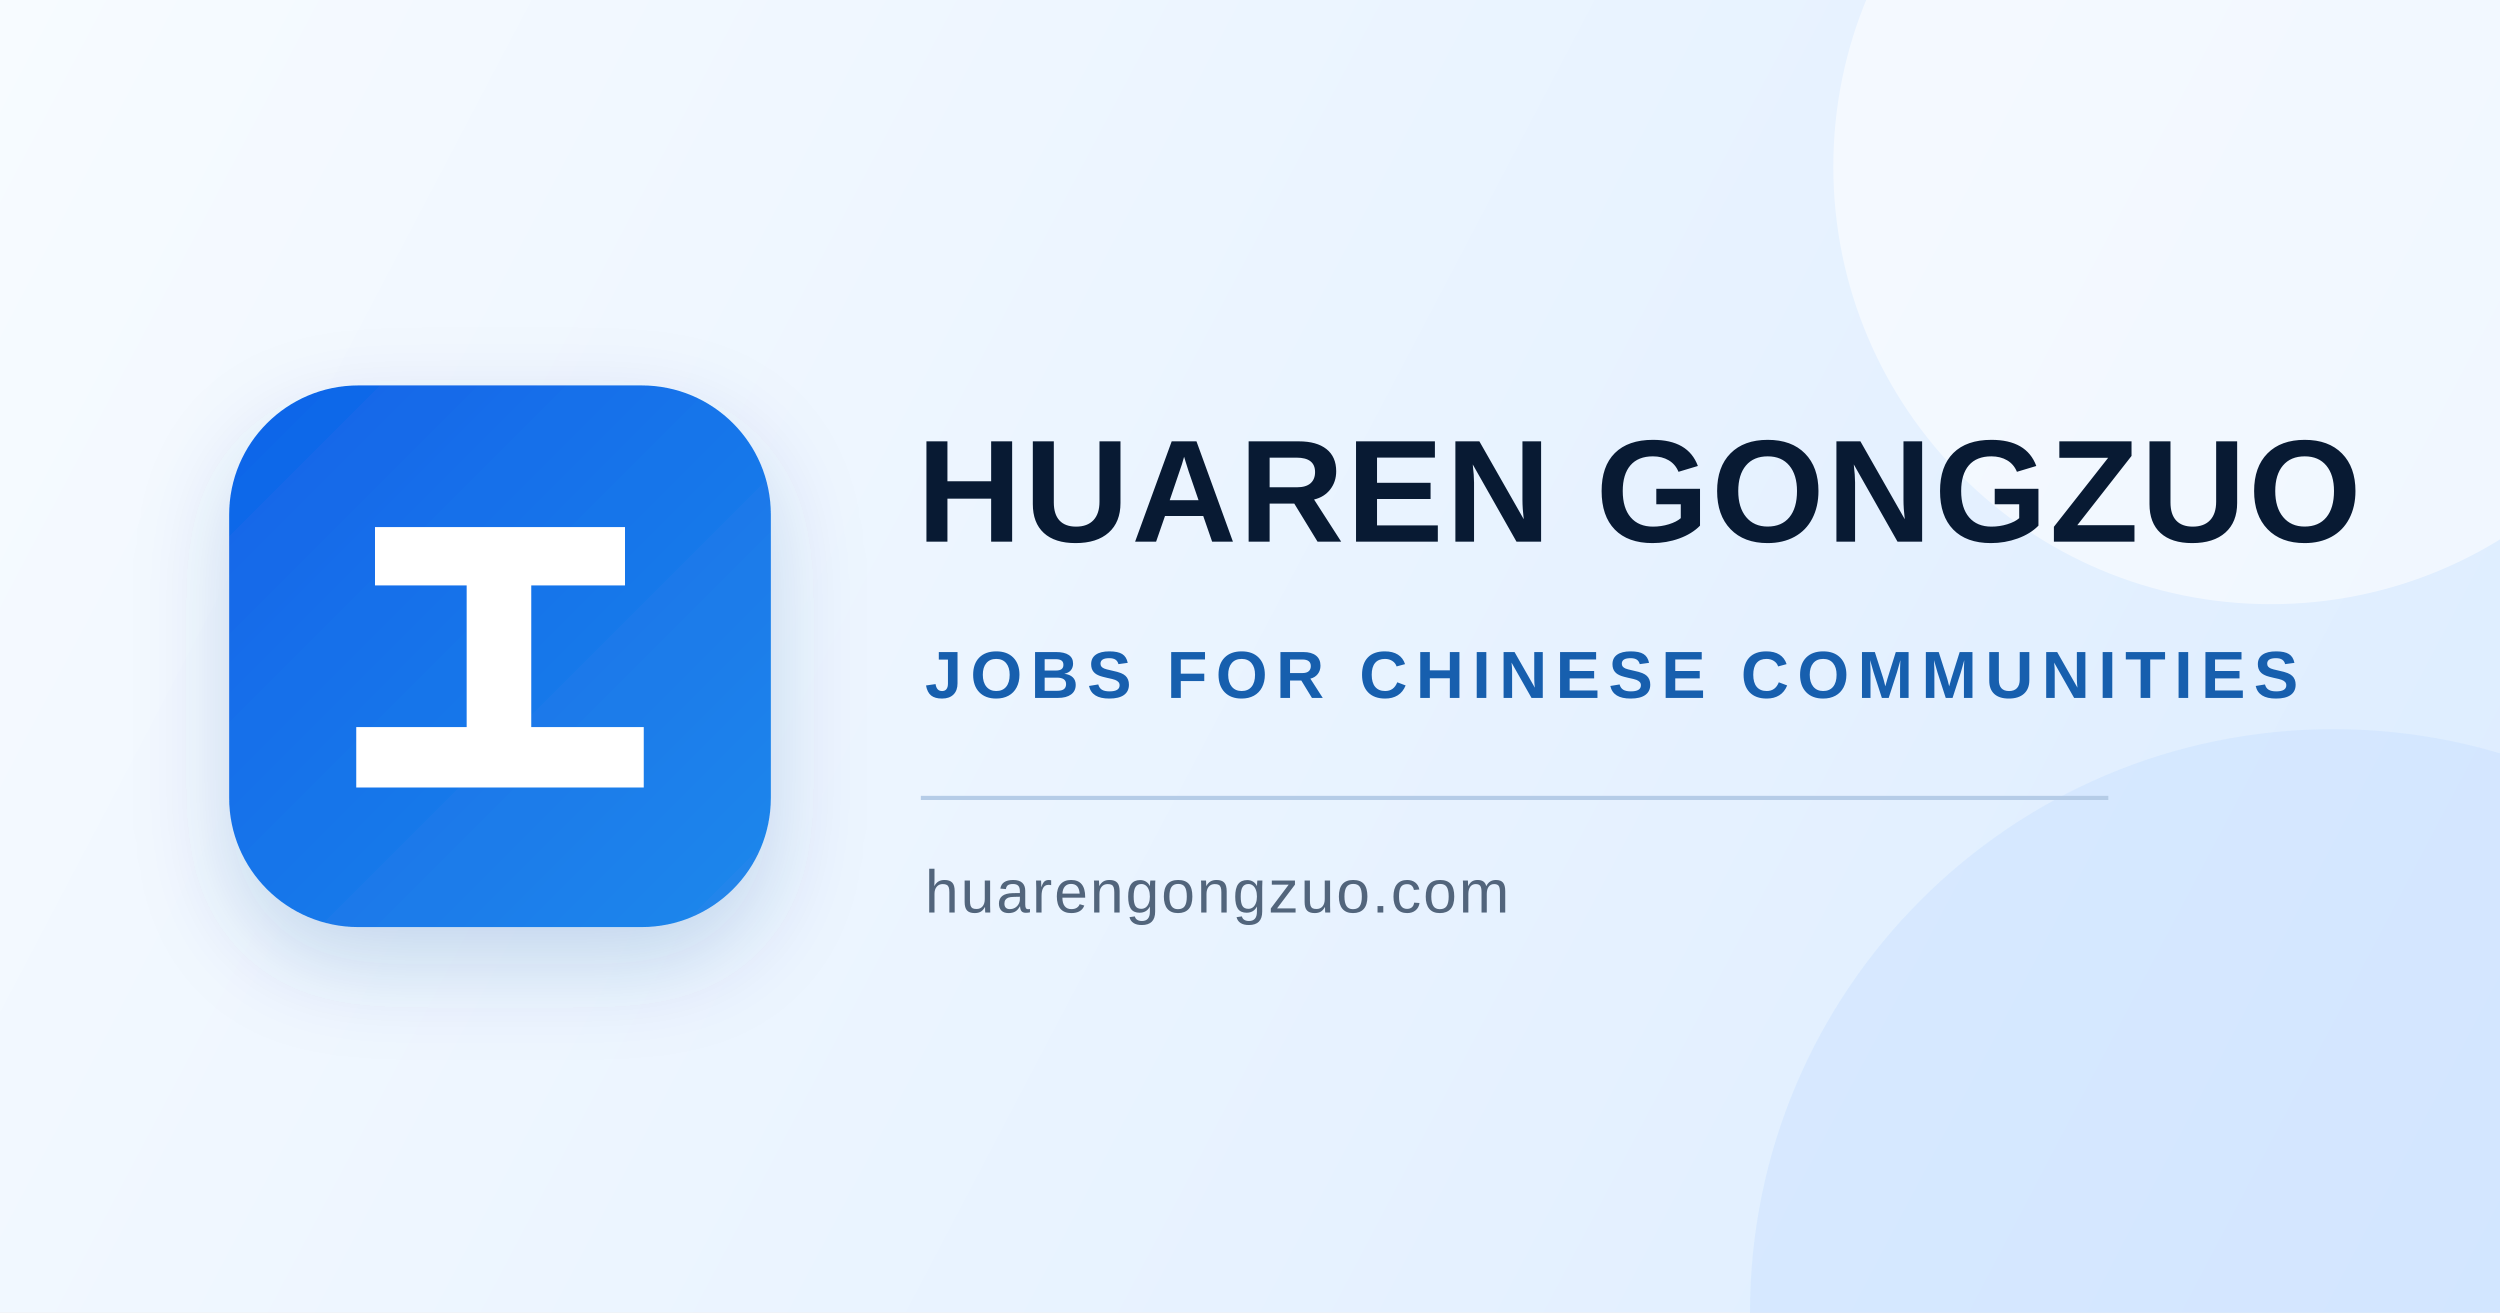
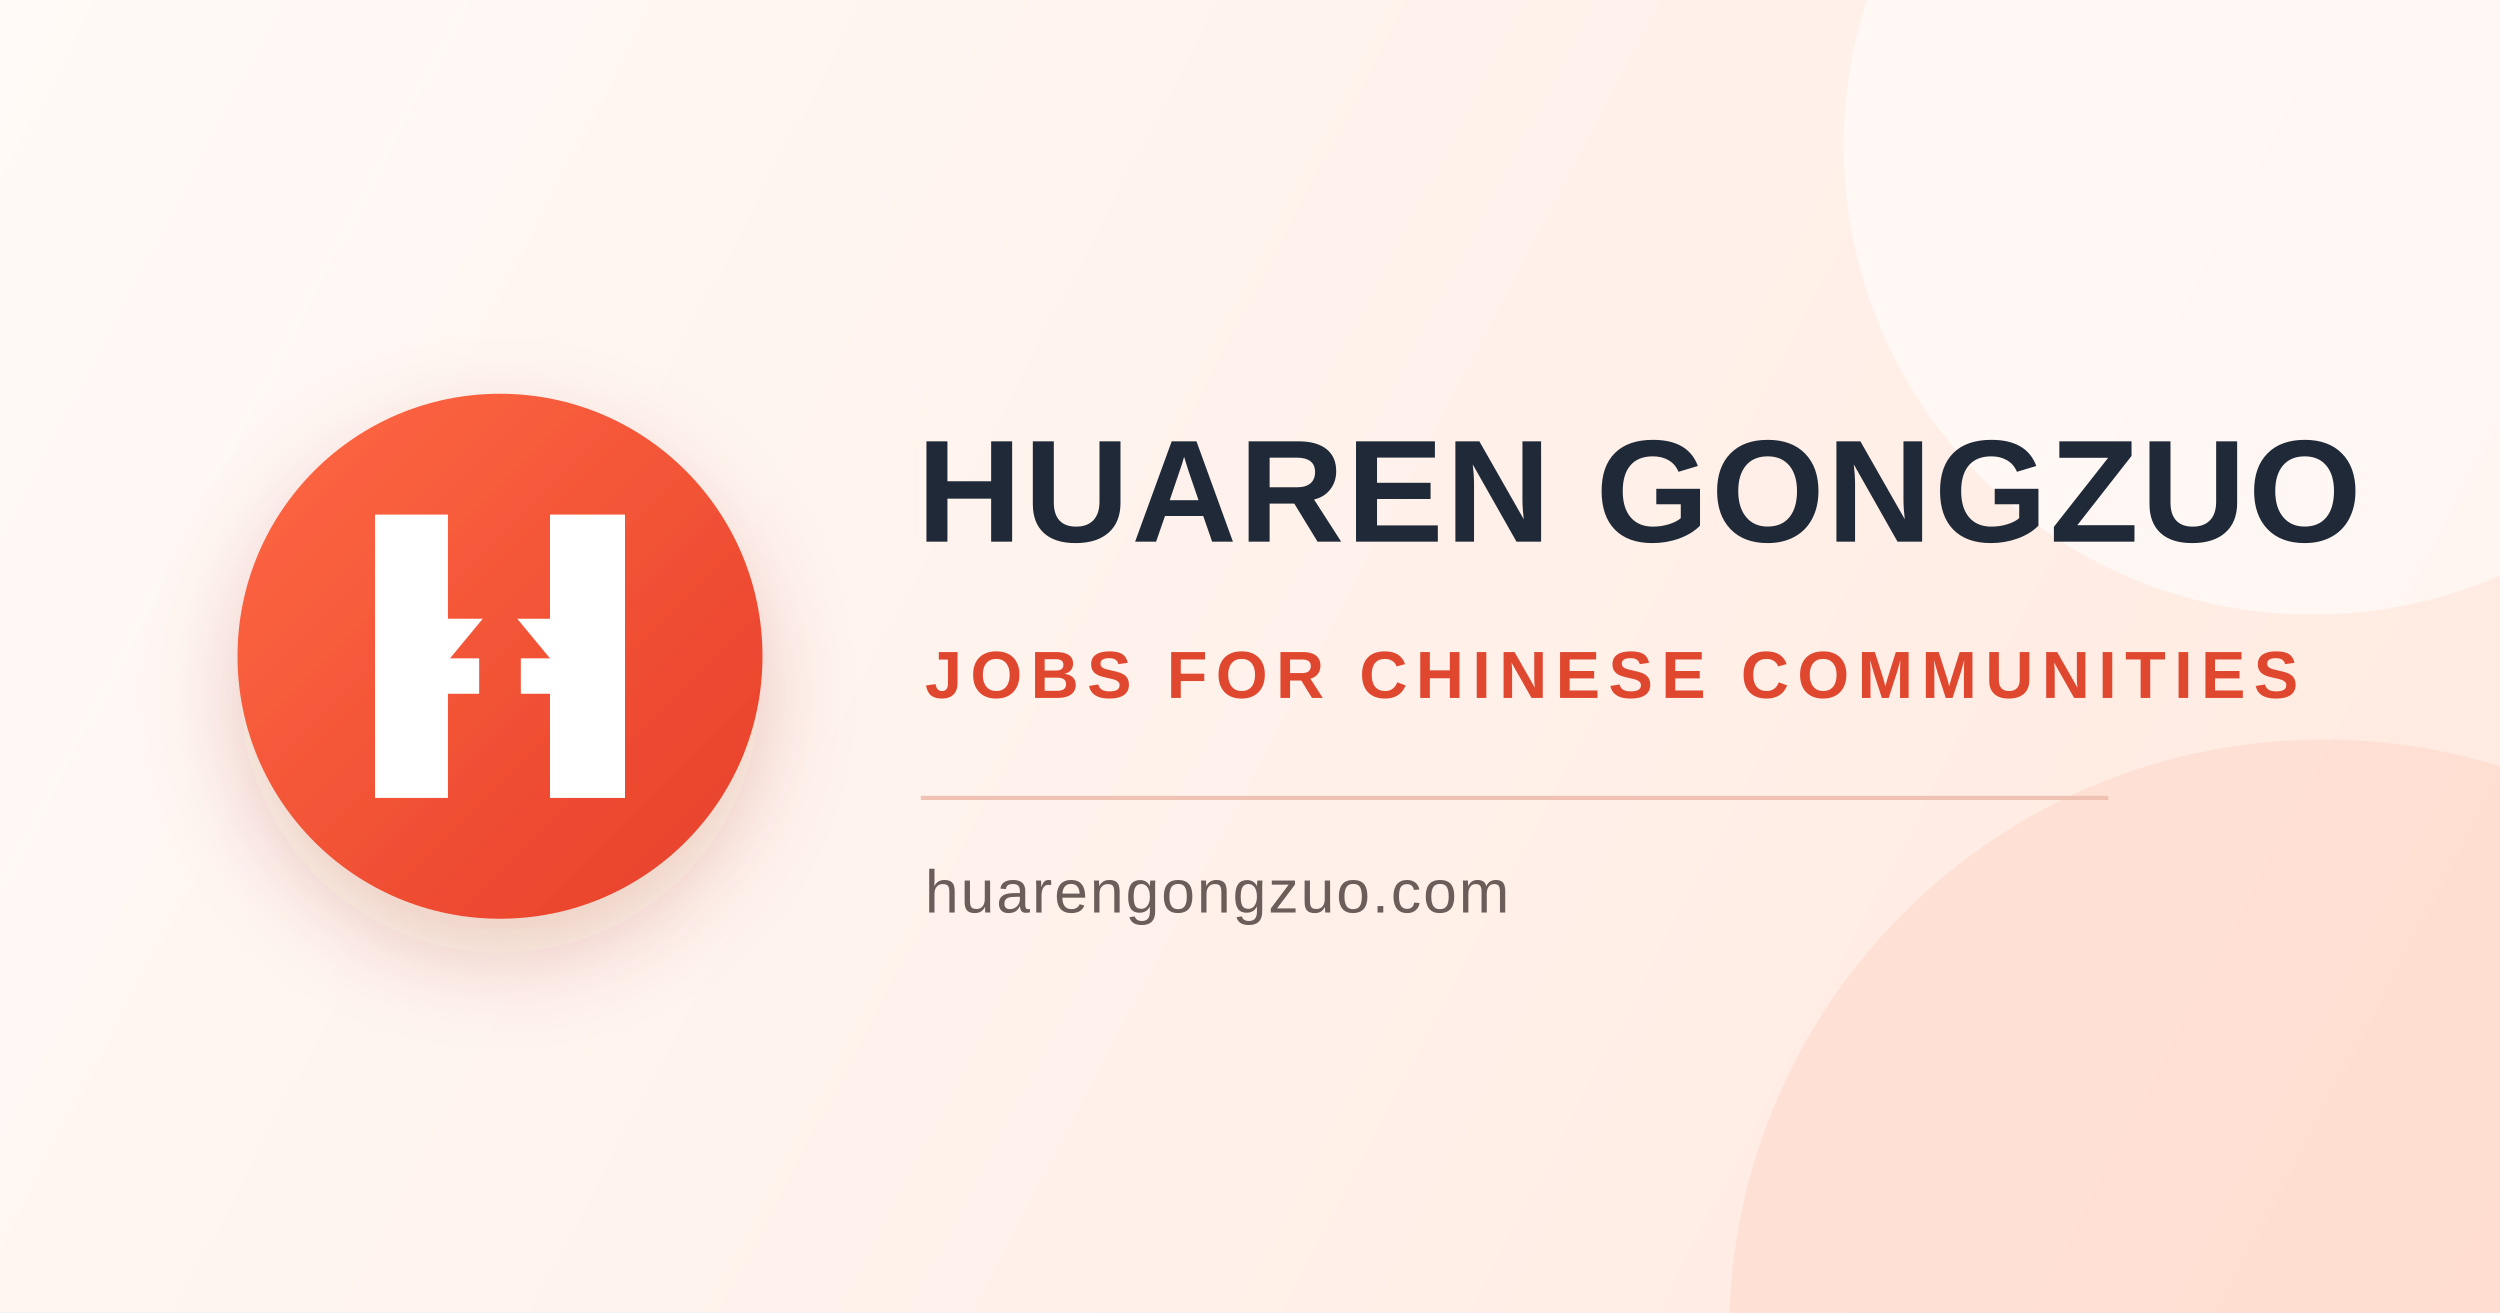
<svg xmlns="http://www.w3.org/2000/svg" width="1200" height="630" viewBox="0 0 1200 630" role="img" aria-labelledby="title desc">
  <defs>
    <linearGradient id="bg" x1="0" y1="0" x2="1200" y2="630" gradientUnits="userSpaceOnUse">
-       <stop stop-color="#f7fbff" />
-       <stop offset="1" stop-color="#dcecff" />
+       <stop stop-color="#fffaf7" />
+       <stop offset="1" stop-color="#ffe9df" />
    </linearGradient>
-     <linearGradient id="blue" x1="0" y1="0" x2="260" y2="260" gradientUnits="userSpaceOnUse">
-       <stop stop-color="#0f63e9" />
-       <stop offset="1" stop-color="#2188eb" />
+     <linearGradient id="coral" x1="0" y1="0" x2="260" y2="260" gradientUnits="userSpaceOnUse">
+       <stop stop-color="#ff6a45" />
+       <stop offset="1" stop-color="#e63d28" />
    </linearGradient>
-     <filter id="shadow" x="-30%" y="-30%" width="160%" height="160%">
-       <feDropShadow dx="0" dy="18" stdDeviation="22" flood-color="#0b4e9f" flood-opacity=".18" />
+     <filter id="shadow" x="-35%" y="-35%" width="170%" height="170%">
+       <feDropShadow dx="0" dy="18" stdDeviation="22" flood-color="#9b2b1b" flood-opacity=".2" />
    </filter>
  </defs>
  <rect width="1200" height="630" fill="url(#bg)" />
-   <circle cx="1090" cy="80" r="210" fill="#fff" opacity=".55" />
-   <circle cx="1120" cy="630" r="280" fill="#bfdbff" opacity=".35" />
+   <circle cx="1110" cy="70" r="225" fill="#fff" opacity=".56" />
+   <circle cx="1115" cy="640" r="285" fill="#ffc8b6" opacity=".35" />
  <g transform="translate(110 185)" filter="url(#shadow)">
-     <rect width="260" height="260" rx="62" fill="url(#blue)" />
-     <path d="M70 68h120v28h-45v68h54v29H61v-29h53V96H70z" fill="#fff" />
+     <circle cx="130" cy="130" r="126" fill="url(#coral)" />
+     <path d="M70 62h35v50h49V62h36v136h-36v-50h-49v50H70z" fill="#fff" />
+     <path d="m130 102-24 29h14v27h20v-27h14z" fill="url(#coral)" />
  </g>
-   <text x="440" y="260" fill="#081a33" font-family="Arial,Helvetica,sans-serif" font-size="70" font-weight="800" letter-spacing="1">HUAREN GONGZUO</text>
-   <text x="444" y="335" fill="#175fae" font-family="Arial,Helvetica,sans-serif" font-size="32" font-weight="700" letter-spacing="4">JOBS FOR CHINESE COMMUNITIES</text>
-   <rect x="442" y="382" width="570" height="2" fill="#b5cce7" />
-   <text x="444" y="438" fill="#52657c" font-family="Arial,Helvetica,sans-serif" font-size="29" letter-spacing="1">huarengongzuo.com</text>
+   <text x="440" y="260" fill="#1f2937" font-family="Arial,Helvetica,sans-serif" font-size="70" font-weight="800" letter-spacing="1">HUAREN GONGZUO</text>
+   <text x="444" y="335" fill="#e0472f" font-family="Arial,Helvetica,sans-serif" font-size="32" font-weight="700" letter-spacing="4">JOBS FOR CHINESE COMMUNITIES</text>
+   <rect x="442" y="382" width="570" height="2" fill="#efc2b4" />
+   <text x="444" y="438" fill="#6b5d59" font-family="Arial,Helvetica,sans-serif" font-size="29" letter-spacing="1">huarengongzuo.com</text>
</svg>
